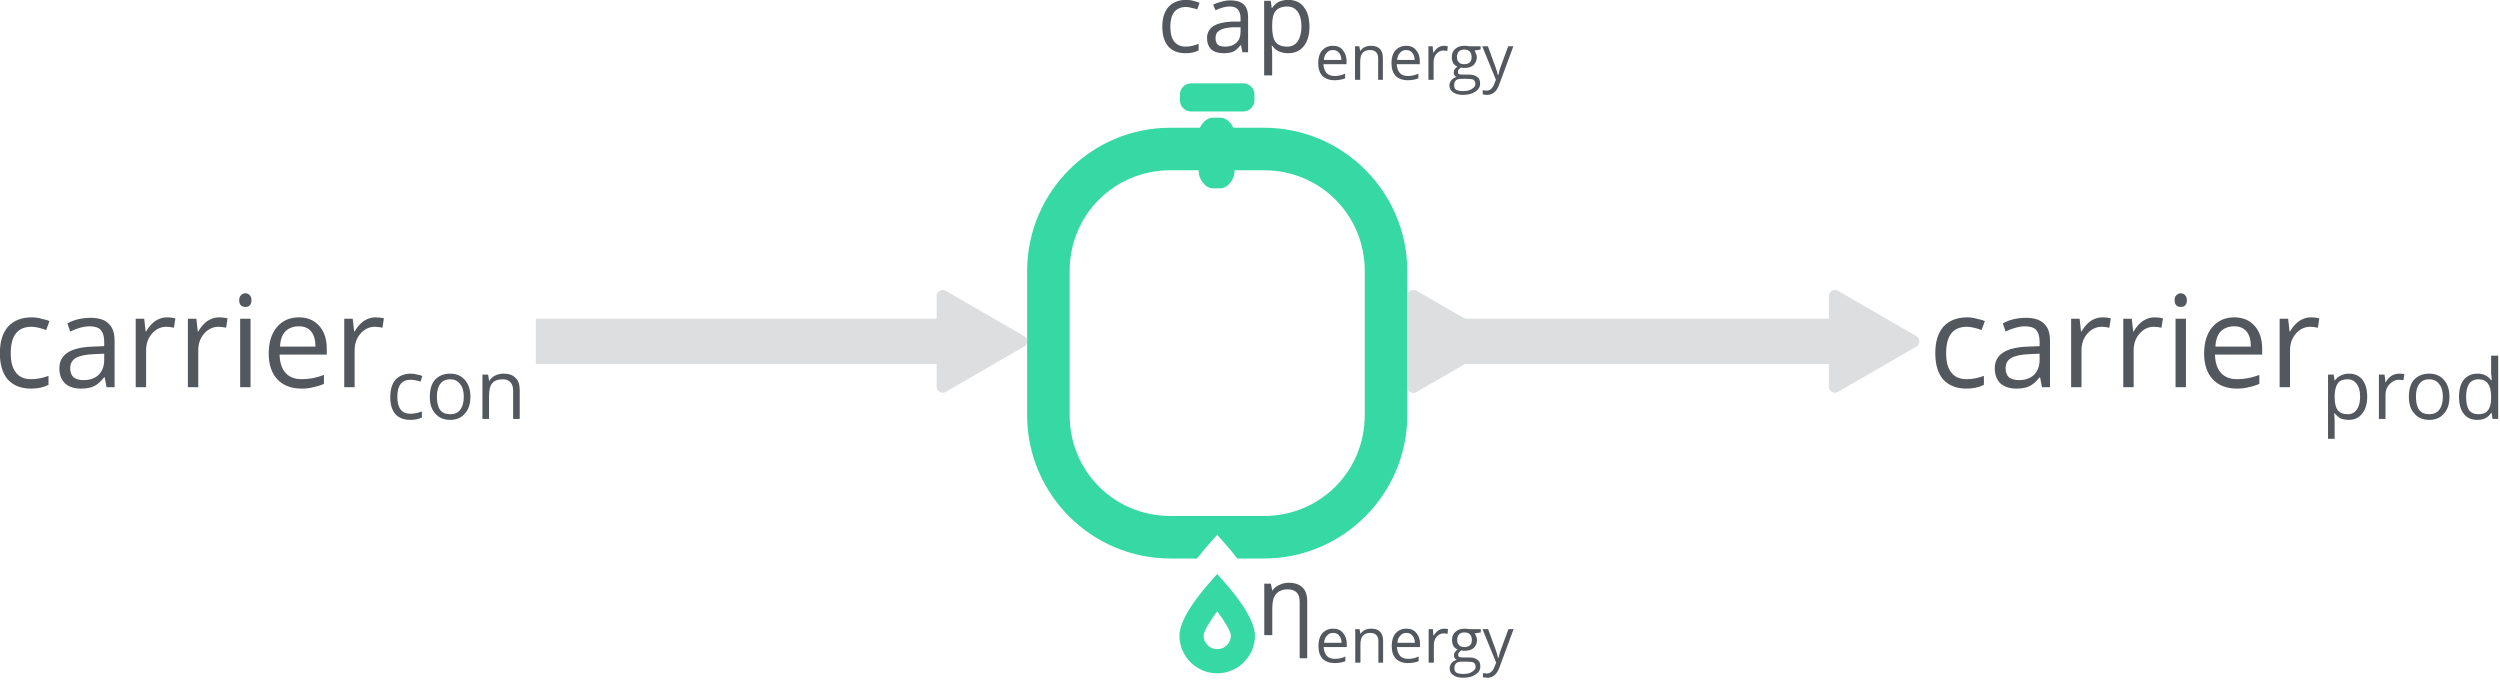
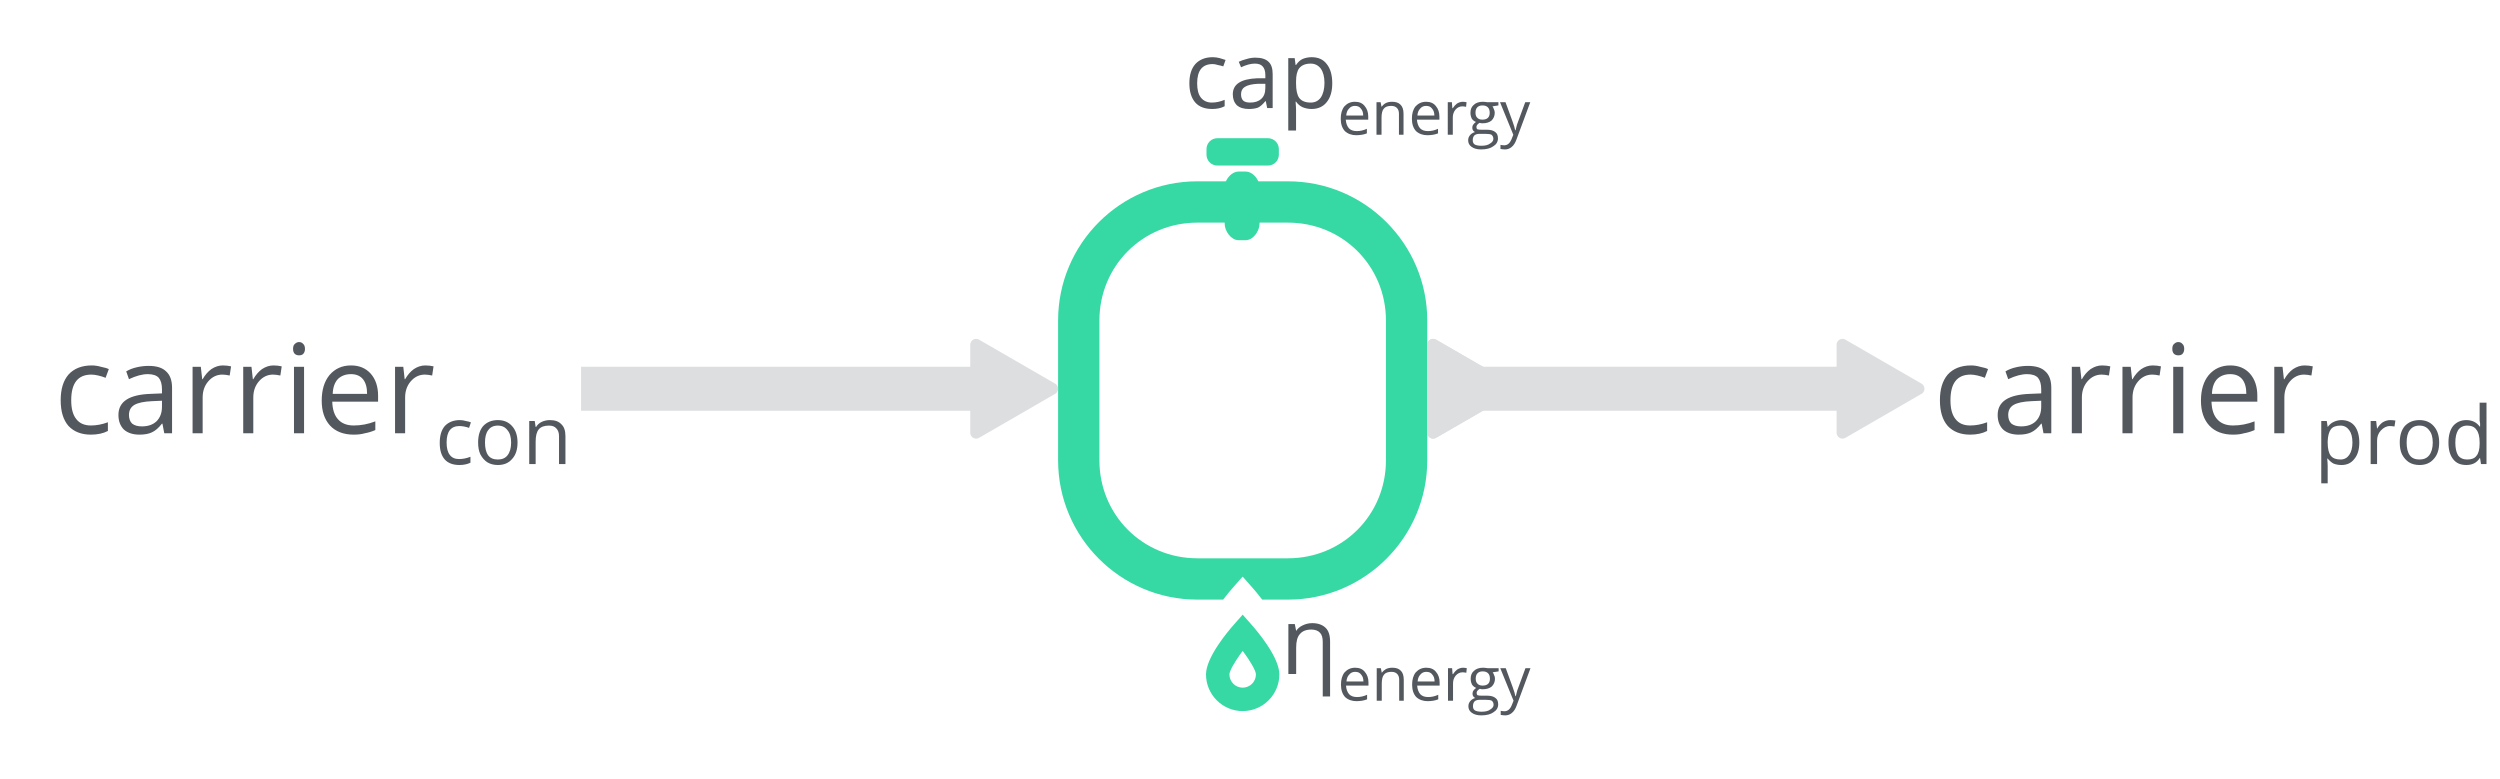
- <svg xmlns="http://www.w3.org/2000/svg" width="82.751mm" height="22.652mm" viewBox="0 0 82.751 22.652" version="1.1" id="svg8">
+ <svg xmlns="http://www.w3.org/2000/svg" width="85.224mm" height="26.544mm" viewBox="0 0 85.224 26.544" version="1.1" id="svg8">
  <defs id="defs2">
    <marker style="overflow:visible" id="marker33323" refX="0" refY="0" orient="auto">
      <path transform="scale(-0.2)" style="fill:#515151;fill-opacity:1;fill-rule:evenodd;stroke:#515151;stroke-width:1pt;stroke-opacity:1" d="M 5.77,0 -2.88,5 V -5 Z" id="path33321" />
    </marker>
    <marker style="overflow:visible" id="marker32623" refX="0" refY="0" orient="auto">
      <path transform="scale(-0.2)" style="fill:#515151;fill-opacity:1;fill-rule:evenodd;stroke:#515151;stroke-width:1pt;stroke-opacity:1" d="M 5.77,0 -2.88,5 V -5 Z" id="path32621" />
    </marker>
    <marker orient="auto" refY="0" refX="0" id="TriangleOutM" style="overflow:visible">
      <path id="path1016" d="M 5.77,0 -2.88,5 V -5 Z" style="fill:#515151;fill-opacity:1;fill-rule:evenodd;stroke:#515151;stroke-width:1pt;stroke-opacity:1" transform="scale(0.4)" />
    </marker>
    <marker style="overflow:visible" id="marker18089" refX="0" refY="0" orient="auto">
      <path transform="matrix(0.3,0,0,0.3,-0.69,0)" d="M 8.719,4.034 -2.207,0.016 8.719,-4.002 c -1.745,2.372 -1.735,5.617 -6e-7,8.035 z" style="fill:#515151;fill-opacity:1;fill-rule:evenodd;stroke:#515151;stroke-width:0.625;stroke-linejoin:round;stroke-opacity:1" id="path18087" />
    </marker>
    <marker style="overflow:visible" id="marker14509" refX="0" refY="0" orient="auto">
      <path transform="matrix(-0.3,0,0,-0.3,0.69,0)" d="M 8.719,4.034 -2.207,0.016 8.719,-4.002 c -1.745,2.372 -1.735,5.617 -6e-7,8.035 z" style="fill:#515151;fill-opacity:1;fill-rule:evenodd;stroke:#515151;stroke-width:0.625;stroke-linejoin:round;stroke-opacity:1" id="path14507" />
    </marker>
    <marker orient="auto" refY="0" refX="0" id="marker14019" style="overflow:visible">
      <path id="path14017" d="M 0,0 5,-5 -12.5,0 5,5 Z" style="fill:#515151;fill-opacity:1;fill-rule:evenodd;stroke:#515151;stroke-width:1pt;stroke-opacity:1" transform="matrix(0.2,0,0,0.2,1.2,0)" />
    </marker>
    <marker style="overflow:visible" id="marker13535" refX="0" refY="0" orient="auto">
      <path transform="matrix(0.2,0,0,0.2,1.2,0)" style="fill:#515151;fill-opacity:1;fill-rule:evenodd;stroke:#515151;stroke-width:1pt;stroke-opacity:1" d="M 0,0 5,-5 -12.5,0 5,5 Z" id="path13533" />
    </marker>
    <marker orient="auto" refY="0" refX="0" id="Arrow1Sstart" style="overflow:visible">
      <path id="path883" d="M 0,0 5,-5 -12.5,0 5,5 Z" style="fill:#515151;fill-opacity:1;fill-rule:evenodd;stroke:#515151;stroke-width:1pt;stroke-opacity:1" transform="matrix(0.2,0,0,0.2,1.2,0)" />
    </marker>
    <marker orient="auto" refY="0" refX="0" id="Arrow1Send" style="overflow:visible">
      <path id="path886" d="M 0,0 5,-5 -12.5,0 5,5 Z" style="fill:#515151;fill-opacity:1;fill-rule:evenodd;stroke:#515151;stroke-width:1pt;stroke-opacity:1" transform="matrix(-0.2,0,0,-0.2,-1.2,0)" />
    </marker>
    <marker orient="auto" refY="0" refX="0" id="Arrow2Send" style="overflow:visible">
      <path id="path904" style="fill:#515151;fill-opacity:1;fill-rule:evenodd;stroke:#515151;stroke-width:0.625;stroke-linejoin:round;stroke-opacity:1" d="M 8.719,4.034 -2.207,0.016 8.719,-4.002 c -1.745,2.372 -1.735,5.617 -6e-7,8.035 z" transform="matrix(-0.3,0,0,-0.3,0.69,0)" />
    </marker>
    <marker orient="auto" refY="0" refX="0" id="Arrow2Mend" style="overflow:visible">
      <path id="path898" style="fill:#515151;fill-opacity:1;fill-rule:evenodd;stroke:#515151;stroke-width:0.625;stroke-linejoin:round;stroke-opacity:1" d="M 8.719,4.034 -2.207,0.016 8.719,-4.002 c -1.745,2.372 -1.735,5.617 -6e-7,8.035 z" transform="scale(-0.6)" />
    </marker>
    <marker style="overflow:visible" id="marker6454" refX="0" refY="0" orient="auto">
      <path transform="scale(0.2)" style="fill:#515151;fill-opacity:1;fill-rule:evenodd;stroke:#515151;stroke-width:1pt;stroke-opacity:1" d="M 5.77,0 -2.88,5 V -5 Z" id="path6452" />
    </marker>
    <marker orient="auto" refY="0" refX="0" id="Arrow1Lstart" style="overflow:visible">
      <path id="path871" d="M 0,0 5,-5 -12.5,0 5,5 Z" style="fill:#515151;fill-opacity:1;fill-rule:evenodd;stroke:#515151;stroke-width:1pt;stroke-opacity:1" transform="matrix(0.8,0,0,0.8,10,0)" />
    </marker>
    <marker style="overflow:visible" id="marker5992" refX="0" refY="0" orient="auto">
      <path transform="scale(-0.2)" style="fill:#515151;fill-opacity:1;fill-rule:evenodd;stroke:#515151;stroke-width:1pt;stroke-opacity:1" d="M 5.77,0 -2.88,5 V -5 Z" id="path5990" />
    </marker>
    <marker style="overflow:visible" id="marker5778" refX="0" refY="0" orient="auto">
      <path transform="scale(0.2)" style="fill:#515151;fill-opacity:1;fill-rule:evenodd;stroke:#515151;stroke-width:1pt;stroke-opacity:1" d="M 5.77,0 -2.88,5 V -5 Z" id="path5776" />
    </marker>
    <marker style="overflow:visible" id="marker5570" refX="0" refY="0" orient="auto">
      <path transform="scale(-0.2)" style="fill:#515151;fill-opacity:1;fill-rule:evenodd;stroke:#515151;stroke-width:1pt;stroke-opacity:1" d="M 5.77,0 -2.88,5 V -5 Z" id="path5568" />
    </marker>
    <marker orient="auto" refY="0" refX="0" id="TriangleOutS" style="overflow:visible">
      <path id="path1019" d="M 5.77,0 -2.88,5 V -5 Z" style="fill:#515151;fill-opacity:1;fill-rule:evenodd;stroke:#515151;stroke-width:1pt;stroke-opacity:1" transform="scale(0.2)" />
    </marker>
    <marker orient="auto" refY="0" refX="0" id="TriangleOutL" style="overflow:visible">
      <path id="path1013" d="M 5.77,0 -2.88,5 V -5 Z" style="fill:#515151;fill-opacity:1;fill-rule:evenodd;stroke:#515151;stroke-width:1pt;stroke-opacity:1" transform="scale(0.8)" />
    </marker>
    <marker orient="auto" refY="0" refX="0" id="TriangleOutS-2" style="overflow:visible">
      <path id="path1019-5" d="M 5.77,0 -2.88,5 V -5 Z" style="fill:#6ebdda;fill-opacity:1;fill-rule:evenodd;stroke:#6ebdda;stroke-width:1pt;stroke-opacity:1" transform="scale(0.2)" />
    </marker>
    <marker orient="auto" refY="0" refX="0" id="TriangleInS-7" style="overflow:visible">
      <path id="path1010-6" d="M 5.77,0 -2.88,5 V -5 Z" style="fill:#6ebdda;fill-opacity:1;fill-rule:evenodd;stroke:#6ebdda;stroke-width:1pt;stroke-opacity:1" transform="scale(-0.2)" />
    </marker>
    <marker orient="auto" refY="0" refX="0" id="TriangleInS-9" style="overflow:visible">
      <path id="path1010-2" d="M 5.77,0 -2.88,5 V -5 Z" style="fill:#6bce38;fill-opacity:1;fill-rule:evenodd;stroke:#6bce38;stroke-width:1pt;stroke-opacity:1" transform="scale(-0.2)" />
    </marker>
    <marker orient="auto" refY="0" refX="0" id="TriangleOutS-6-0" style="overflow:visible">
      <path id="path1019-2-7" d="M 5.77,0 -2.88,5 V -5 Z" style="fill:#515151;fill-opacity:1;fill-rule:evenodd;stroke:#515151;stroke-width:1pt;stroke-opacity:1" transform="scale(0.2)" />
    </marker>
    <marker orient="auto" refY="0" refX="0" id="TriangleInS-9-4" style="overflow:visible">
      <path id="path1010-2-7" d="M 5.77,0 -2.88,5 V -5 Z" style="fill:#515151;fill-opacity:1;fill-rule:evenodd;stroke:#515151;stroke-width:1pt;stroke-opacity:1" transform="scale(-0.2)" />
    </marker>
    <marker orient="auto" refY="0" refX="0" id="TriangleOutS-2-5" style="overflow:visible">
      <path id="path1019-5-1" d="M 5.77,0 -2.88,5 V -5 Z" style="fill:#515151;fill-opacity:1;fill-rule:evenodd;stroke:#515151;stroke-width:1pt;stroke-opacity:1" transform="scale(0.2)" />
    </marker>
    <marker orient="auto" refY="0" refX="0" id="TriangleInS-7-3" style="overflow:visible">
      <path id="path1010-6-9" d="M 5.77,0 -2.88,5 V -5 Z" style="fill:#515151;fill-opacity:1;fill-rule:evenodd;stroke:#515151;stroke-width:1pt;stroke-opacity:1" transform="scale(-0.2)" />
    </marker>
    <marker orient="auto" refY="0" refX="0" id="TriangleOutS-8" style="overflow:visible">
      <path id="path1019-55" d="M 5.77,0 -2.88,5 V -5 Z" style="fill:#515151;fill-opacity:1;fill-rule:evenodd;stroke:#515151;stroke-width:1pt;stroke-opacity:1" transform="scale(0.2)" />
    </marker>
    <marker orient="auto" refY="0" refX="0" id="TriangleInS-3" style="overflow:visible">
      <path id="path1010-7" d="M 5.77,0 -2.88,5 V -5 Z" style="fill:#515151;fill-opacity:1;fill-rule:evenodd;stroke:#515151;stroke-width:1pt;stroke-opacity:1" transform="scale(-0.2)" />
    </marker>
    <marker orient="auto" refY="0" refX="0" id="TriangleOutS-81" style="overflow:visible">
      <path id="path1019-9" d="M 5.77,0 -2.88,5 V -5 Z" style="fill:#515151;fill-opacity:1;fill-rule:evenodd;stroke:#515151;stroke-width:1pt;stroke-opacity:1" transform="scale(0.2)" />
    </marker>
    <marker orient="auto" refY="0" refX="0" id="TriangleInS-39-4-0" style="overflow:visible">
      <path id="path1010-1-1-2" d="M 5.77,0 -2.88,5 V -5 Z" style="fill:#6ebdda;fill-opacity:1;fill-rule:evenodd;stroke:#6ebdda;stroke-width:1pt;stroke-opacity:1" transform="scale(-0.2)" />
    </marker>
    <marker orient="auto" refY="0" refX="0" id="TriangleInS-39-3" style="overflow:visible">
      <path id="path1010-1-9" d="M 5.77,0 -2.88,5 V -5 Z" style="fill:#6ebdda;fill-opacity:1;fill-rule:evenodd;stroke:#6ebdda;stroke-width:1pt;stroke-opacity:1" transform="scale(-0.2)" />
    </marker>
    <marker orient="auto" refY="0" refX="0" id="TriangleInS-39-3-1" style="overflow:visible">
      <path id="path1010-1-9-9" d="M 5.77,0 -2.88,5 V -5 Z" style="fill:#6bce38;fill-opacity:1;fill-rule:evenodd;stroke:#6bce38;stroke-width:1pt;stroke-opacity:1" transform="scale(-0.2)" />
    </marker>
    <marker orient="auto" refY="0" refX="0" id="TriangleInS-39-4-0-2" style="overflow:visible">
      <path id="path1010-1-1-2-0" d="M 5.77,0 -2.88,5 V -5 Z" style="fill:#6bce38;fill-opacity:1;fill-rule:evenodd;stroke:#6bce38;stroke-width:1pt;stroke-opacity:1" transform="scale(-0.2)" />
    </marker>
    <marker orient="auto" refY="0" refX="0" id="TriangleInS-39-3-16" style="overflow:visible">
      <path id="path1010-1-9-5" d="M 5.77,0 -2.88,5 V -5 Z" style="fill:#515151;fill-opacity:1;fill-rule:evenodd;stroke:#515151;stroke-width:1pt;stroke-opacity:1" transform="scale(-0.2)" />
    </marker>
    <marker orient="auto" refY="0" refX="0" id="TriangleInS-39-4-0-1" style="overflow:visible">
      <path id="path1010-1-1-2-6" d="M 5.77,0 -2.88,5 V -5 Z" style="fill:#515151;fill-opacity:1;fill-rule:evenodd;stroke:#515151;stroke-width:1pt;stroke-opacity:1" transform="scale(-0.2)" />
    </marker>
    <marker orient="auto" refY="0" refX="0" id="TriangleInS-39-3-3" style="overflow:visible">
      <path id="path1010-1-9-0" d="M 5.77,0 -2.88,5 V -5 Z" style="fill:#515151;fill-opacity:1;fill-rule:evenodd;stroke:#515151;stroke-width:1pt;stroke-opacity:1" transform="scale(-0.2)" />
    </marker>
    <marker orient="auto" refY="0" refX="0" id="TriangleInS-39-4-0-4" style="overflow:visible">
      <path id="path1010-1-1-2-3" d="M 5.77,0 -2.88,5 V -5 Z" style="fill:#515151;fill-opacity:1;fill-rule:evenodd;stroke:#515151;stroke-width:1pt;stroke-opacity:1" transform="scale(-0.2)" />
    </marker>
    <marker orient="auto" refY="0" refX="0" id="TriangleInS-39-3-16-2" style="overflow:visible">
      <path id="path1010-1-9-5-2" d="M 5.77,0 -2.88,5 V -5 Z" style="fill:#515151;fill-opacity:1;fill-rule:evenodd;stroke:#515151;stroke-width:1pt;stroke-opacity:1" transform="scale(-0.2)" />
    </marker>
    <marker orient="auto" refY="0" refX="0" id="TriangleInS-39-4-0-1-6" style="overflow:visible">
      <path id="path1010-1-1-2-6-2" d="M 5.77,0 -2.88,5 V -5 Z" style="fill:#515151;fill-opacity:1;fill-rule:evenodd;stroke:#515151;stroke-width:1pt;stroke-opacity:1" transform="scale(-0.2)" />
    </marker>
    <marker orient="auto" refY="0" refX="0" id="TriangleInS-39-3-16-0" style="overflow:visible">
      <path id="path1010-1-9-5-9" d="M 5.77,0 -2.88,5 V -5 Z" style="fill:#515151;fill-opacity:1;fill-rule:evenodd;stroke:#515151;stroke-width:1pt;stroke-opacity:1" transform="scale(-0.2)" />
    </marker>
    <marker orient="auto" refY="0" refX="0" id="TriangleInS-39-4-0-1-68" style="overflow:visible">
      <path id="path1010-1-1-2-6-6" d="M 5.77,0 -2.88,5 V -5 Z" style="fill:#515151;fill-opacity:1;fill-rule:evenodd;stroke:#515151;stroke-width:1pt;stroke-opacity:1" transform="scale(-0.2)" />
    </marker>
    <marker orient="auto" refY="0" refX="0" id="Arrow2Send-0" style="overflow:visible">
      <path id="path904-1" style="fill:#515151;fill-opacity:1;fill-rule:evenodd;stroke:#515151;stroke-width:0.625;stroke-linejoin:round;stroke-opacity:1" d="M 8.719,4.034 -2.207,0.016 8.719,-4.002 c -1.745,2.372 -1.735,5.617 -6e-7,8.035 z" transform="matrix(-0.3,0,0,-0.3,0.69,0)" />
    </marker>
    <marker orient="auto" refY="0" refX="0" id="TriangleInS-39-5" style="overflow:visible">
      <path id="path1010-1-0" d="M 5.77,0 -2.88,5 V -5 Z" style="fill:#515151;fill-opacity:1;fill-rule:evenodd;stroke:#515151;stroke-width:1pt;stroke-opacity:1" transform="scale(-0.2)" />
    </marker>
    <marker orient="auto" refY="0" refX="0" id="Arrow2Send-8" style="overflow:visible">
      <path id="path904-3" style="fill:#515151;fill-opacity:1;fill-rule:evenodd;stroke:#515151;stroke-width:0.625;stroke-linejoin:round;stroke-opacity:1" d="M 8.719,4.034 -2.207,0.016 8.719,-4.002 c -1.745,2.372 -1.735,5.617 -6e-7,8.035 z" transform="matrix(-0.3,0,0,-0.3,0.69,0)" />
    </marker>
    <marker orient="auto" refY="0" refX="0" id="TriangleInS-39-34" style="overflow:visible">
      <path id="path1010-1-2" d="M 5.77,0 -2.88,5 V -5 Z" style="fill:#515151;fill-opacity:1;fill-rule:evenodd;stroke:#515151;stroke-width:1pt;stroke-opacity:1" transform="scale(-0.2)" />
    </marker>
    <marker orient="auto" refY="0" refX="0" id="Arrow2Send-6" style="overflow:visible">
      <path id="path904-4" style="fill:#515151;fill-opacity:1;fill-rule:evenodd;stroke:#515151;stroke-width:0.625;stroke-linejoin:round;stroke-opacity:1" d="M 8.719,4.034 -2.207,0.016 8.719,-4.002 c -1.745,2.372 -1.735,5.617 -6e-7,8.035 z" transform="matrix(-0.3,0,0,-0.3,0.69,0)" />
    </marker>
    <marker orient="auto" refY="0" refX="0" id="TriangleInS-39-1" style="overflow:visible">
      <path id="path1010-1-1" d="M 5.77,0 -2.88,5 V -5 Z" style="fill:#515151;fill-opacity:1;fill-rule:evenodd;stroke:#515151;stroke-width:1pt;stroke-opacity:1" transform="scale(-0.2)" />
    </marker>
    <marker orient="auto" refY="0" refX="0" id="Arrow2Send-7" style="overflow:visible">
      <path id="path904-0" style="fill:#515151;fill-opacity:1;fill-rule:evenodd;stroke:#515151;stroke-width:0.625;stroke-linejoin:round;stroke-opacity:1" d="M 8.719,4.034 -2.207,0.016 8.719,-4.002 c -1.745,2.372 -1.735,5.617 -6e-7,8.035 z" transform="matrix(-0.3,0,0,-0.3,0.69,0)" />
    </marker>
    <marker orient="auto" refY="0" refX="0" id="TriangleInS-39-4" style="overflow:visible">
      <path id="path1010-1-7" d="M 5.77,0 -2.88,5 V -5 Z" style="fill:#515151;fill-opacity:1;fill-rule:evenodd;stroke:#515151;stroke-width:1pt;stroke-opacity:1" transform="scale(-0.2)" />
    </marker>
    <marker orient="auto" refY="0" refX="0" id="Arrow2Send-1" style="overflow:visible">
      <path id="path904-08" style="fill:#515151;fill-opacity:1;fill-rule:evenodd;stroke:#515151;stroke-width:0.625;stroke-linejoin:round;stroke-opacity:1" d="M 8.719,4.034 -2.207,0.016 8.719,-4.002 c -1.745,2.372 -1.735,5.617 -6e-7,8.035 z" transform="matrix(-0.3,0,0,-0.3,0.69,0)" />
    </marker>
    <marker orient="auto" refY="0" refX="0" id="TriangleInS-39-8" style="overflow:visible">
      <path id="path1010-1-77" d="M 5.77,0 -2.88,5 V -5 Z" style="fill:#515151;fill-opacity:1;fill-rule:evenodd;stroke:#515151;stroke-width:1pt;stroke-opacity:1" transform="scale(-0.2)" />
    </marker>
    <marker orient="auto" refY="0" refX="0" id="Arrow2Send-0-8" style="overflow:visible">
      <path id="path904-1-9" style="fill:#515151;fill-opacity:1;fill-rule:evenodd;stroke:#515151;stroke-width:0.625;stroke-linejoin:round;stroke-opacity:1" d="M 8.719,4.034 -2.207,0.016 8.719,-4.002 c -1.745,2.372 -1.735,5.617 -6e-7,8.035 z" transform="matrix(-0.3,0,0,-0.3,0.69,0)" />
    </marker>
    <marker orient="auto" refY="0" refX="0" id="TriangleInS-39-5-8" style="overflow:visible">
      <path id="path1010-1-0-2" d="M 5.77,0 -2.88,5 V -5 Z" style="fill:#515151;fill-opacity:1;fill-rule:evenodd;stroke:#515151;stroke-width:1pt;stroke-opacity:1" transform="scale(-0.2)" />
    </marker>
    <marker orient="auto" refY="0" refX="0" id="TriangleInS-39-39" style="overflow:visible">
      <path id="path1010-1-20" d="M 5.77,0 -2.88,5 V -5 Z" style="fill:#515151;fill-opacity:1;fill-rule:evenodd;stroke:#515151;stroke-width:1pt;stroke-opacity:1" transform="scale(-0.2)" />
    </marker>
    <marker orient="auto" refY="0" refX="0" id="Arrow2Send-12-0" style="overflow:visible">
      <path id="path904-44-2" style="fill:#515151;fill-opacity:1;fill-rule:evenodd;stroke:#515151;stroke-width:0.625;stroke-linejoin:round;stroke-opacity:1" d="M 8.719,4.034 -2.207,0.016 8.719,-4.002 c -1.745,2.372 -1.735,5.617 -6e-7,8.035 z" transform="matrix(-0.3,0,0,-0.3,0.69,0)" />
    </marker>
    <marker orient="auto" refY="0" refX="0" id="TriangleInS-39-39-8" style="overflow:visible">
      <path id="path1010-1-20-6" d="M 5.77,0 -2.88,5 V -5 Z" style="fill:#515151;fill-opacity:1;fill-rule:evenodd;stroke:#515151;stroke-width:1pt;stroke-opacity:1" transform="scale(-0.2)" />
    </marker>
    <marker orient="auto" refY="0" refX="0" id="Arrow2Send-0-8-9" style="overflow:visible">
      <path id="path904-1-9-8" style="fill:#515151;fill-opacity:1;fill-rule:evenodd;stroke:#515151;stroke-width:0.625;stroke-linejoin:round;stroke-opacity:1" d="M 8.719,4.034 -2.207,0.016 8.719,-4.002 c -1.745,2.372 -1.735,5.617 -6e-7,8.035 z" transform="matrix(-0.3,0,0,-0.3,0.69,0)" />
    </marker>
    <marker orient="auto" refY="0" refX="0" id="TriangleInS-39-5-8-4" style="overflow:visible">
      <path id="path1010-1-0-2-2" d="M 5.77,0 -2.88,5 V -5 Z" style="fill:#515151;fill-opacity:1;fill-rule:evenodd;stroke:#515151;stroke-width:1pt;stroke-opacity:1" transform="scale(-0.2)" />
    </marker>
    <marker orient="auto" refY="0" refX="0" id="Arrow2Send-12-0-7" style="overflow:visible">
      <path id="path904-44-2-4" style="fill:#515151;fill-opacity:1;fill-rule:evenodd;stroke:#515151;stroke-width:0.625;stroke-linejoin:round;stroke-opacity:1" d="M 8.719,4.034 -2.207,0.016 8.719,-4.002 c -1.745,2.372 -1.735,5.617 -6e-7,8.035 z" transform="matrix(-0.3,0,0,-0.3,0.69,0)" />
    </marker>
    <marker orient="auto" refY="0" refX="0" id="TriangleInS-39-39-8-4" style="overflow:visible">
      <path id="path1010-1-20-6-3" d="M 5.77,0 -2.88,5 V -5 Z" style="fill:#515151;fill-opacity:1;fill-rule:evenodd;stroke:#515151;stroke-width:1pt;stroke-opacity:1" transform="scale(-0.2)" />
    </marker>
    <marker orient="auto" refY="0" refX="0" id="Arrow2Send-0-8-9-4" style="overflow:visible">
      <path id="path904-1-9-8-4" style="fill:#515151;fill-opacity:1;fill-rule:evenodd;stroke:#515151;stroke-width:0.625;stroke-linejoin:round;stroke-opacity:1" d="M 8.719,4.034 -2.207,0.016 8.719,-4.002 c -1.745,2.372 -1.735,5.617 -6e-7,8.035 z" transform="matrix(-0.3,0,0,-0.3,0.69,0)" />
    </marker>
    <marker orient="auto" refY="0" refX="0" id="TriangleInS-39-5-8-4-3" style="overflow:visible">
      <path id="path1010-1-0-2-2-1" d="M 5.77,0 -2.88,5 V -5 Z" style="fill:#515151;fill-opacity:1;fill-rule:evenodd;stroke:#515151;stroke-width:1pt;stroke-opacity:1" transform="scale(-0.2)" />
    </marker>
    <marker orient="auto" refY="0" refX="0" id="Arrow2Send-12-06" style="overflow:visible">
      <path id="path904-44-1" style="fill:#515151;fill-opacity:1;fill-rule:evenodd;stroke:#515151;stroke-width:0.625;stroke-linejoin:round;stroke-opacity:1" d="M 8.719,4.034 -2.207,0.016 8.719,-4.002 c -1.745,2.372 -1.735,5.617 -6e-7,8.035 z" transform="matrix(-0.3,0,0,-0.3,0.69,0)" />
    </marker>
    <marker orient="auto" refY="0" refX="0" id="TriangleInS-39-39-84" style="overflow:visible">
      <path id="path1010-1-20-1" d="M 5.77,0 -2.88,5 V -5 Z" style="fill:#515151;fill-opacity:1;fill-rule:evenodd;stroke:#515151;stroke-width:1pt;stroke-opacity:1" transform="scale(-0.2)" />
    </marker>
    <marker orient="auto" refY="0" refX="0" id="Arrow2Send-0-8-5" style="overflow:visible">
      <path id="path904-1-9-5" style="fill:#515151;fill-opacity:1;fill-rule:evenodd;stroke:#515151;stroke-width:0.625;stroke-linejoin:round;stroke-opacity:1" d="M 8.719,4.034 -2.207,0.016 8.719,-4.002 c -1.745,2.372 -1.735,5.617 -6e-7,8.035 z" transform="matrix(-0.3,0,0,-0.3,0.69,0)" />
    </marker>
    <marker orient="auto" refY="0" refX="0" id="TriangleInS-39-5-8-0" style="overflow:visible">
      <path id="path1010-1-0-2-6" d="M 5.77,0 -2.88,5 V -5 Z" style="fill:#515151;fill-opacity:1;fill-rule:evenodd;stroke:#515151;stroke-width:1pt;stroke-opacity:1" transform="scale(-0.2)" />
    </marker>
    <marker orient="auto" refY="0" refX="0" id="Arrow2Send-0-9" style="overflow:visible">
      <path id="path904-1-8" style="fill:#515151;fill-opacity:1;fill-rule:evenodd;stroke:#515151;stroke-width:0.625;stroke-linejoin:round;stroke-opacity:1" d="M 8.719,4.034 -2.207,0.016 8.719,-4.002 c -1.745,2.372 -1.735,5.617 -6e-7,8.035 z" transform="matrix(-0.3,0,0,-0.3,0.69,0)" />
    </marker>
    <marker orient="auto" refY="0" refX="0" id="TriangleInS-39-5-2" style="overflow:visible">
      <path id="path1010-1-0-4" d="M 5.77,0 -2.88,5 V -5 Z" style="fill:#515151;fill-opacity:1;fill-rule:evenodd;stroke:#515151;stroke-width:1pt;stroke-opacity:1" transform="scale(-0.2)" />
    </marker>
    <marker orient="auto" refY="0" refX="0" id="Arrow2Send-3" style="overflow:visible">
      <path id="path904-5" style="fill:#515151;fill-opacity:1;fill-rule:evenodd;stroke:#515151;stroke-width:0.625;stroke-linejoin:round;stroke-opacity:1" d="M 8.719,4.034 -2.207,0.016 8.719,-4.002 c -1.745,2.372 -1.735,5.617 -6e-7,8.035 z" transform="matrix(-0.3,0,0,-0.3,0.69,0)" />
    </marker>
    <marker orient="auto" refY="0" refX="0" id="TriangleInS-39-84" style="overflow:visible">
      <path id="path1010-1-12" d="M 5.77,0 -2.88,5 V -5 Z" style="fill:#515151;fill-opacity:1;fill-rule:evenodd;stroke:#515151;stroke-width:1pt;stroke-opacity:1" transform="scale(-0.2)" />
    </marker>
    <marker orient="auto" refY="0" refX="0" id="TriangleInS-9-0" style="overflow:visible">
      <path id="path1010-2-1" d="M 5.77,0 -2.88,5 V -5 Z" style="fill:#6bce38;fill-opacity:1;fill-rule:evenodd;stroke:#6bce38;stroke-width:1pt;stroke-opacity:1" transform="scale(-0.2)" />
    </marker>
    <marker orient="auto" refY="0" refX="0" id="TriangleOutS-2-8" style="overflow:visible">
      <path id="path1019-5-2" d="M 5.77,0 -2.88,5 V -5 Z" style="fill:#6ebdda;fill-opacity:1;fill-rule:evenodd;stroke:#6ebdda;stroke-width:1pt;stroke-opacity:1" transform="scale(0.2)" />
    </marker>
    <marker orient="auto" refY="0" refX="0" id="TriangleInS-7-0" style="overflow:visible">
      <path id="path1010-6-95" d="M 5.77,0 -2.88,5 V -5 Z" style="fill:#6ebdda;fill-opacity:1;fill-rule:evenodd;stroke:#6ebdda;stroke-width:1pt;stroke-opacity:1" transform="scale(-0.2)" />
    </marker>
    <marker orient="auto" refY="0" refX="0" id="TriangleOutS-22" style="overflow:visible">
      <path id="path1019-7" d="M 5.77,0 -2.88,5 V -5 Z" style="fill:#515151;fill-opacity:1;fill-rule:evenodd;stroke:#515151;stroke-width:1pt;stroke-opacity:1" transform="scale(0.2)" />
    </marker>
    <marker orient="auto" refY="0" refX="0" id="TriangleOutS-85" style="overflow:visible">
      <path id="path1019-59" d="M 5.77,0 -2.88,5 V -5 Z" style="fill:#515151;fill-opacity:1;fill-rule:evenodd;stroke:#515151;stroke-width:1pt;stroke-opacity:1" transform="scale(0.2)" />
    </marker>
    <marker orient="auto" refY="0" refX="0" id="TriangleOutS-6-0-9" style="overflow:visible">
      <path id="path1019-2-7-6" d="M 5.77,0 -2.88,5 V -5 Z" style="fill:#515151;fill-opacity:1;fill-rule:evenodd;stroke:#515151;stroke-width:1pt;stroke-opacity:1" transform="scale(0.2)" />
    </marker>
    <marker orient="auto" refY="0" refX="0" id="TriangleOutS-3" style="overflow:visible">
      <path id="path1019-3" d="M 5.77,0 -2.88,5 V -5 Z" style="fill:#515151;fill-opacity:1;fill-rule:evenodd;stroke:#515151;stroke-width:1pt;stroke-opacity:1" transform="scale(0.2)" />
    </marker>
    <marker orient="auto" refY="0" refX="0" id="TriangleOutS-6-0-2" style="overflow:visible">
      <path id="path1019-2-7-9" d="M 5.77,0 -2.88,5 V -5 Z" style="fill:#515151;fill-opacity:1;fill-rule:evenodd;stroke:#515151;stroke-width:1pt;stroke-opacity:1" transform="scale(0.2)" />
    </marker>
    <marker orient="auto" refY="0" refX="0" id="TriangleOutS-7" style="overflow:visible">
      <path id="path1019-2" d="M 5.77,0 -2.88,5 V -5 Z" style="fill:#515151;fill-opacity:1;fill-rule:evenodd;stroke:#515151;stroke-width:1pt;stroke-opacity:1" transform="scale(0.2)" />
    </marker>
    <marker orient="auto" refY="0" refX="0" id="TriangleOutS-6-0-23" style="overflow:visible">
      <path id="path1019-2-7-0" d="M 5.77,0 -2.88,5 V -5 Z" style="fill:#515151;fill-opacity:1;fill-rule:evenodd;stroke:#515151;stroke-width:1pt;stroke-opacity:1" transform="scale(0.2)" />
    </marker>
    <marker orient="auto" refY="0" refX="0" id="TriangleOutS-6-0-23-8" style="overflow:visible">
      <path id="path1019-2-7-0-3" d="M 5.77,0 -2.88,5 V -5 Z" style="fill:#515151;fill-opacity:1;fill-rule:evenodd;stroke:#515151;stroke-width:1pt;stroke-opacity:1" transform="scale(0.2)" />
    </marker>
    <marker orient="auto" refY="0" refX="0" id="TriangleOutS-6-0-23-6" style="overflow:visible">
      <path id="path1019-2-7-0-5" d="M 5.77,0 -2.88,5 V -5 Z" style="fill:#515151;fill-opacity:1;fill-rule:evenodd;stroke:#515151;stroke-width:1pt;stroke-opacity:1" transform="scale(0.2)" />
    </marker>
    <marker orient="auto" refY="0" refX="0" id="TriangleOutS-6-0-23-6-2" style="overflow:visible">
      <path id="path1019-2-7-0-5-4" d="M 5.77,0 -2.88,5 V -5 Z" style="fill:#515151;fill-opacity:1;fill-rule:evenodd;stroke:#515151;stroke-width:1pt;stroke-opacity:1" transform="scale(0.2)" />
    </marker>
    <marker orient="auto" refY="0" refX="0" id="TriangleOutS-6-0-23-8-4" style="overflow:visible">
      <path id="path1019-2-7-0-3-9" d="M 5.77,0 -2.88,5 V -5 Z" style="fill:#515151;fill-opacity:1;fill-rule:evenodd;stroke:#515151;stroke-width:1pt;stroke-opacity:1" transform="scale(0.2)" />
    </marker>
    <marker orient="auto" refY="0" refX="0" id="TriangleOutS-6-0-23-0" style="overflow:visible">
      <path id="path1019-2-7-0-4" d="M 5.77,0 -2.88,5 V -5 Z" style="fill:#515151;fill-opacity:1;fill-rule:evenodd;stroke:#515151;stroke-width:1pt;stroke-opacity:1" transform="scale(0.2)" />
    </marker>
    <marker orient="auto" refY="0" refX="0" id="TriangleOutS-6-0-23-6-5" style="overflow:visible">
      <path id="path1019-2-7-0-5-3" d="M 5.77,0 -2.88,5 V -5 Z" style="fill:#515151;fill-opacity:1;fill-rule:evenodd;stroke:#515151;stroke-width:1pt;stroke-opacity:1" transform="scale(0.2)" />
    </marker>
    <marker orient="auto" refY="0" refX="0" id="TriangleOutS-6-0-23-8-2" style="overflow:visible">
      <path id="path1019-2-7-0-3-0" d="M 5.77,0 -2.88,5 V -5 Z" style="fill:#515151;fill-opacity:1;fill-rule:evenodd;stroke:#515151;stroke-width:1pt;stroke-opacity:1" transform="scale(0.2)" />
    </marker>
    <marker orient="auto" refY="0" refX="0" id="TriangleOutS-6-0-23-4" style="overflow:visible">
      <path id="path1019-2-7-0-9" d="M 5.77,0 -2.88,5 V -5 Z" style="fill:#515151;fill-opacity:1;fill-rule:evenodd;stroke:#515151;stroke-width:1pt;stroke-opacity:1" transform="scale(0.2)" />
    </marker>
    <marker orient="auto" refY="0" refX="0" id="TriangleOutS-6-0-23-4-0" style="overflow:visible">
      <path id="path1019-2-7-0-9-1" d="M 5.77,0 -2.88,5 V -5 Z" style="fill:#dddee0;fill-opacity:1;fill-rule:evenodd;stroke:#dddee0;stroke-width:1pt;stroke-opacity:1" transform="scale(0.2)" />
    </marker>
    <marker orient="auto" refY="0" refX="0" id="TriangleOutS-6-0-23-8-2-0" style="overflow:visible">
      <path id="path1019-2-7-0-3-0-6" d="M 5.77,0 -2.88,5 V -5 Z" style="fill:#dddee0;fill-opacity:1;fill-rule:evenodd;stroke:#dddee0;stroke-width:1pt;stroke-opacity:1" transform="scale(0.2)" />
    </marker>
    <marker orient="auto" refY="0" refX="0" id="TriangleOutS-6-0-23-6-5-3" style="overflow:visible">
      <path id="path1019-2-7-0-5-3-6" d="M 5.77,0 -2.88,5 V -5 Z" style="fill:#515151;fill-opacity:1;fill-rule:evenodd;stroke:#515151;stroke-width:1pt;stroke-opacity:1" transform="scale(0.2)" />
    </marker>
    <marker orient="auto" refY="0" refX="0" id="TriangleOutS-6-0-23-0-8" style="overflow:visible">
      <path id="path1019-2-7-0-4-3" d="M 5.77,0 -2.88,5 V -5 Z" style="fill:#515151;fill-opacity:1;fill-rule:evenodd;stroke:#515151;stroke-width:1pt;stroke-opacity:1" transform="scale(0.2)" />
    </marker>
    <marker orient="auto" refY="0" refX="0" id="TriangleOutS-6-0-23-8-4-3" style="overflow:visible">
      <path id="path1019-2-7-0-3-9-5" d="M 5.77,0 -2.88,5 V -5 Z" style="fill:#515151;fill-opacity:1;fill-rule:evenodd;stroke:#515151;stroke-width:1pt;stroke-opacity:1" transform="scale(0.2)" />
    </marker>
    <marker orient="auto" refY="0" refX="0" id="TriangleOutS-6-0-23-6-2-6" style="overflow:visible">
      <path id="path1019-2-7-0-5-4-8" d="M 5.77,0 -2.88,5 V -5 Z" style="fill:#515151;fill-opacity:1;fill-rule:evenodd;stroke:#515151;stroke-width:1pt;stroke-opacity:1" transform="scale(0.2)" />
    </marker>
    <marker orient="auto" refY="0" refX="0" id="TriangleOutS-6-0-23-6-6" style="overflow:visible">
      <path id="path1019-2-7-0-5-8" d="M 5.77,0 -2.88,5 V -5 Z" style="fill:#515151;fill-opacity:1;fill-rule:evenodd;stroke:#515151;stroke-width:1pt;stroke-opacity:1" transform="scale(0.2)" />
    </marker>
    <marker orient="auto" refY="0" refX="0" id="TriangleOutS-6-0-23-8-0" style="overflow:visible">
      <path id="path1019-2-7-0-3-3" d="M 5.77,0 -2.88,5 V -5 Z" style="fill:#515151;fill-opacity:1;fill-rule:evenodd;stroke:#515151;stroke-width:1pt;stroke-opacity:1" transform="scale(0.2)" />
    </marker>
    <marker orient="auto" refY="0" refX="0" id="TriangleOutS-6-0-23-7" style="overflow:visible">
      <path id="path1019-2-7-0-7" d="M 5.77,0 -2.88,5 V -5 Z" style="fill:#515151;fill-opacity:1;fill-rule:evenodd;stroke:#515151;stroke-width:1pt;stroke-opacity:1" transform="scale(0.2)" />
    </marker>
    <marker orient="auto" refY="0" refX="0" id="TriangleOutS-3-3" style="overflow:visible">
      <path id="path1019-3-1" d="M 5.77,0 -2.88,5 V -5 Z" style="fill:#515151;fill-opacity:1;fill-rule:evenodd;stroke:#515151;stroke-width:1pt;stroke-opacity:1" transform="scale(0.2)" />
    </marker>
    <marker orient="auto" refY="0" refX="0" id="TriangleOutS-6-0-2-3" style="overflow:visible">
      <path id="path1019-2-7-9-9" d="M 5.77,0 -2.88,5 V -5 Z" style="fill:#515151;fill-opacity:1;fill-rule:evenodd;stroke:#515151;stroke-width:1pt;stroke-opacity:1" transform="scale(0.2)" />
    </marker>
    <marker orient="auto" refY="0" refX="0" id="TriangleOutS-85-6" style="overflow:visible">
      <path id="path1019-59-8" d="M 5.77,0 -2.88,5 V -5 Z" style="fill:#515151;fill-opacity:1;fill-rule:evenodd;stroke:#515151;stroke-width:1pt;stroke-opacity:1" transform="scale(0.2)" />
    </marker>
    <marker orient="auto" refY="0" refX="0" id="TriangleOutS-6-0-9-0" style="overflow:visible">
      <path id="path1019-2-7-6-1" d="M 5.77,0 -2.88,5 V -5 Z" style="fill:#515151;fill-opacity:1;fill-rule:evenodd;stroke:#515151;stroke-width:1pt;stroke-opacity:1" transform="scale(0.2)" />
    </marker>
    <marker orient="auto" refY="0" refX="0" id="TriangleOutS-1" style="overflow:visible">
      <path id="path1019-6" d="M 5.77,0 -2.88,5 V -5 Z" style="fill:#515151;fill-opacity:1;fill-rule:evenodd;stroke:#515151;stroke-width:1pt;stroke-opacity:1" transform="scale(0.2)" />
    </marker>
    <marker orient="auto" refY="0" refX="0" id="TriangleOutS-6-0-7" style="overflow:visible">
      <path id="path1019-2-7-69" d="M 5.77,0 -2.88,5 V -5 Z" style="fill:#515151;fill-opacity:1;fill-rule:evenodd;stroke:#515151;stroke-width:1pt;stroke-opacity:1" transform="scale(0.2)" />
    </marker>
    <marker orient="auto" refY="0" refX="0" id="TriangleOutL-2" style="overflow:visible">
      <path id="path1013-3" d="M 5.77,0 -2.88,5 V -5 Z" style="fill:#515151;fill-opacity:1;fill-rule:evenodd;stroke:#515151;stroke-width:1pt;stroke-opacity:1" transform="scale(0.8)" />
    </marker>
    <marker orient="auto" refY="0" refX="0" id="TriangleOutS-6-0-3" style="overflow:visible">
      <path id="path1019-2-7-7" d="M 5.77,0 -2.88,5 V -5 Z" style="fill:#515151;fill-opacity:1;fill-rule:evenodd;stroke:#515151;stroke-width:1pt;stroke-opacity:1" transform="scale(0.2)" />
    </marker>
    <marker orient="auto" refY="0" refX="0" id="TriangleOutL-9" style="overflow:visible">
      <path id="path1013-2" d="M 5.77,0 -2.88,5 V -5 Z" style="fill:#515151;fill-opacity:1;fill-rule:evenodd;stroke:#515151;stroke-width:1pt;stroke-opacity:1" transform="scale(0.8)" />
    </marker>
    <marker orient="auto" refY="0" refX="0" id="TriangleOutS-6-0-8" style="overflow:visible">
      <path id="path1019-2-7-3" d="M 5.77,0 -2.88,5 V -5 Z" style="fill:#515151;fill-opacity:1;fill-rule:evenodd;stroke:#515151;stroke-width:1pt;stroke-opacity:1" transform="scale(0.2)" />
    </marker>
    <marker orient="auto" refY="0" refX="0" id="TriangleOutL-9-8" style="overflow:visible">
      <path id="path1013-2-0" d="M 5.77,0 -2.88,5 V -5 Z" style="fill:#515151;fill-opacity:1;fill-rule:evenodd;stroke:#515151;stroke-width:1pt;stroke-opacity:1" transform="scale(0.8)" />
    </marker>
    <marker orient="auto" refY="0" refX="0" id="TriangleOutS-6-0-8-8" style="overflow:visible">
      <path id="path1019-2-7-3-0" d="M 5.77,0 -2.88,5 V -5 Z" style="fill:#515151;fill-opacity:1;fill-rule:evenodd;stroke:#515151;stroke-width:1pt;stroke-opacity:1" transform="scale(0.2)" />
    </marker>
    <marker orient="auto" refY="0" refX="0" id="TriangleOutL-2-8" style="overflow:visible">
      <path id="path1013-3-4" d="M 5.77,0 -2.88,5 V -5 Z" style="fill:#515151;fill-opacity:1;fill-rule:evenodd;stroke:#515151;stroke-width:1pt;stroke-opacity:1" transform="scale(0.8)" />
    </marker>
    <marker orient="auto" refY="0" refX="0" id="TriangleOutS-6-0-3-7" style="overflow:visible">
      <path id="path1019-2-7-7-5" d="M 5.77,0 -2.88,5 V -5 Z" style="fill:#515151;fill-opacity:1;fill-rule:evenodd;stroke:#515151;stroke-width:1pt;stroke-opacity:1" transform="scale(0.2)" />
    </marker>
    <marker orient="auto" refY="0" refX="0" id="TriangleOutL-0" style="overflow:visible">
      <path id="path1013-6" d="M 5.77,0 -2.88,5 V -5 Z" style="fill:#515151;fill-opacity:1;fill-rule:evenodd;stroke:#515151;stroke-width:1pt;stroke-opacity:1" transform="scale(0.8)" />
    </marker>
    <marker orient="auto" refY="0" refX="0" id="TriangleOutS-6-0-72" style="overflow:visible">
      <path id="path1019-2-7-05" d="M 5.77,0 -2.88,5 V -5 Z" style="fill:#515151;fill-opacity:1;fill-rule:evenodd;stroke:#515151;stroke-width:1pt;stroke-opacity:1" transform="scale(0.2)" />
    </marker>
  </defs>
-   <g id="layer1" transform="translate(-21.57806,-57.78123)">
+   <g id="layer1" transform="translate(-19.50571,-55.82774)">
    <path id="rect815-3" d="m 60.321,62.009 c -2.617,0 -4.745,2.128 -4.745,4.745 v 4.768 c 0,2.617 2.128,4.746 4.745,4.746 h 0.88 c 0.137,-0.178 0.262,-0.327 0.336,-0.41 l 0.33,-0.375 0.331,0.375 c 0.074,0.083 0.199,0.232 0.336,0.41 h 0.88 c 2.617,0 4.746,-2.13 4.746,-4.746 v -4.768 c 0,-2.617 -2.13,-4.745 -4.746,-4.745 z m 0,1.408 h 3.093 c 1.861,0 3.338,1.476 3.338,3.337 v 4.768 c 0,1.861 -1.477,3.338 -3.338,3.338 h -3.093 c -1.861,0 -3.337,-1.477 -3.337,-3.338 v -4.768 c 0,-1.861 1.476,-3.337 3.337,-3.337 z" style="color:#000000;font-style:normal;font-variant:normal;font-weight:normal;font-stretch:normal;font-size:medium;line-height:normal;font-family:sans-serif;font-variant-ligatures:normal;font-variant-position:normal;font-variant-caps:normal;font-variant-numeric:normal;font-variant-alternates:normal;font-feature-settings:normal;text-indent:0;text-align:start;text-decoration:none;text-decoration-line:none;text-decoration-style:solid;text-decoration-color:#000000;letter-spacing:normal;word-spacing:normal;text-transform:none;writing-mode:lr-tb;direction:ltr;text-orientation:mixed;dominant-baseline:auto;baseline-shift:baseline;text-anchor:start;white-space:normal;shape-padding:0;clip-rule:nonzero;display:inline;overflow:visible;visibility:visible;opacity:1;isolation:auto;mix-blend-mode:normal;color-interpolation:sRGB;color-interpolation-filters:linearRGB;solid-color:#000000;solid-opacity:1;vector-effect:none;fill:#36d8a4;fill-opacity:1;fill-rule:nonzero;stroke:none;stroke-width:2;stroke-linecap:butt;stroke-linejoin:miter;stroke-miterlimit:4;stroke-dasharray:none;stroke-dashoffset:0;stroke-opacity:1;color-rendering:auto;image-rendering:auto;shape-rendering:auto;text-rendering:auto;enable-background:accumulate" />
    <path style="fill:#36d8a4;fill-opacity:1;stroke-width:0.265" d="m 62.167,77.12 -0.299,-0.339 -0.299,0.339 c -0.223,0.252 -0.951,1.122 -0.951,1.698 0,0.689 0.561,1.25 1.25,1.25 0.689,0 1.25,-0.561 1.25,-1.25 0,-0.576 -0.727,-1.446 -0.951,-1.698 z m -0.299,2.15 c -0.249,0 -0.452,-0.203 -0.452,-0.453 7.41e-4,-0.123 0.195,-0.457 0.452,-0.802 0.258,0.344 0.451,0.678 0.452,0.802 -1.07e-4,0.25 -0.202,0.453 -0.452,0.453 z" id="path6829" />
    <g style="fill:#36d8a4;fill-opacity:1;stroke-width:1.421" transform="matrix(0.7039692,0,0,0.7039692,18.4386,20.20205)" id="g15510">
      <path id="path6825-7" d="m 63.161,59.476 h -0.68 c -0.08,-0.266 -0.338,-0.562 -0.647,-0.562 h -0.339 c -0.309,0 -0.567,0.296 -0.648,0.562 h -0.59 v 1.763 h 0.563 v 0.201 c 0,0.349 0.303,0.798 0.675,0.798 h 0.339 c 0.373,0 0.675,-0.449 0.675,-0.798 v -0.201 h 0.671 c -0.019,-1.763 0.033,0 -0.019,-1.763 z" style="fill:#36d8a4;fill-opacity:1;stroke-width:0.376" />
      <path id="path6827-4" d="m 60.466,58.623 h 2.452 c 0.29,0 0.526,-0.236 0.526,-0.526 v -0.271 c 0,-0.29 -0.236,-0.526 -0.526,-0.526 h -2.452 c -0.29,0 -0.526,0.236 -0.526,0.526 v 0.271 c 0,0.29 0.236,0.526 0.526,0.526 z" style="fill:#36d8a4;fill-opacity:1;stroke-width:0.376" />
    </g>
    <g id="g34268" transform="translate(2.78628)">
      <g style="stroke:none;stroke-width:0.01;stroke-linecap:round;stroke-linejoin:round;stroke-miterlimit:4;stroke-dasharray:none;stroke-opacity:1" id="g34251">
        <path id="path869" d="m 36.528,68.33 v 1.5 h 14.331 v -1.5 z" style="color:#000000;font-style:normal;font-variant:normal;font-weight:normal;font-stretch:normal;font-size:medium;line-height:normal;font-family:sans-serif;font-variant-ligatures:normal;font-variant-position:normal;font-variant-caps:normal;font-variant-numeric:normal;font-variant-alternates:normal;font-feature-settings:normal;text-indent:0;text-align:start;text-decoration:none;text-decoration-line:none;text-decoration-style:solid;text-decoration-color:#000000;letter-spacing:normal;word-spacing:normal;text-transform:none;writing-mode:lr-tb;direction:ltr;text-orientation:mixed;dominant-baseline:auto;baseline-shift:baseline;text-anchor:start;white-space:normal;shape-padding:0;clip-rule:nonzero;display:inline;overflow:visible;visibility:visible;opacity:1;isolation:auto;mix-blend-mode:normal;color-interpolation:sRGB;color-interpolation-filters:linearRGB;solid-color:#000000;solid-opacity:1;vector-effect:none;fill:#dddee0;fill-opacity:1;fill-rule:nonzero;stroke:none;stroke-width:0.009;stroke-linecap:round;stroke-linejoin:round;stroke-miterlimit:4;stroke-dasharray:none;stroke-dashoffset:0;stroke-opacity:1;color-rendering:auto;image-rendering:auto;shape-rendering:auto;text-rendering:auto;enable-background:accumulate" />
      </g>
      <path style="fill:#dddee0;fill-opacity:1;fill-rule:evenodd;stroke:#dddee0;stroke-width:0.4;stroke-linecap:round;stroke-linejoin:round;stroke-miterlimit:4;stroke-dasharray:none;stroke-opacity:1" d="m 52.59,69.08 -2.595,1.5 v -3 z" id="path34247" />
    </g>
    <g transform="translate(37.55908,-2.79e-4)" id="g34268-1">
      <g style="stroke:none;stroke-width:0.01;stroke-linecap:round;stroke-linejoin:round;stroke-miterlimit:4;stroke-dasharray:none;stroke-opacity:1" id="g34251-6" />
      <path style="fill:#dddee0;fill-opacity:1;fill-rule:evenodd;stroke:#dddee0;stroke-width:0.4;stroke-linecap:round;stroke-linejoin:round;stroke-miterlimit:4;stroke-dasharray:none;stroke-opacity:1" d="m 47.351,69.08 -2.595,1.5 v -3 z" id="path34247-1" />
    </g>
-     <text xml:space="preserve" style="font-style:normal;font-variant:normal;font-weight:normal;font-stretch:normal;font-size:10.583px;line-height:1.25;font-family:'Open Sans','arial','helvetica','sans-serif';-inkscape-font-specification:'Open Sans';letter-spacing:0px;word-spacing:0px;fill:#53585f;fill-opacity:1;stroke:none;stroke-width:0.265" x="21.34" y="70.598" id="text27635-2-17">
-       <tspan id="tspan27633-8-2" x="21.34" y="70.598" style="font-style:normal;font-variant:normal;font-weight:normal;font-stretch:normal;font-size:4.233px;font-family:'Open Sans','arial','helvetica','sans-serif';-inkscape-font-specification:'Open Sans';fill:#53585f;fill-opacity:1;stroke-width:0.265">carrier<tspan style="font-style:normal;font-variant:normal;font-weight:normal;font-stretch:normal;font-size:65%;font-family:'Open Sans','arial','helvetica','sans-serif';-inkscape-font-specification:'Open Sans';baseline-shift:sub" id="tspan34942" dy="0.5">con</tspan>
+     <text xml:space="preserve" style="font-style:normal;font-variant:normal;font-weight:normal;font-stretch:normal;font-size:10.583px;line-height:1.25;font-family:'Open Sans', arial, helvetica, sans-serif;-inkscape-font-specification:'Open Sans';letter-spacing:0px;word-spacing:0px;fill:#53585f;fill-opacity:1;stroke:none;stroke-width:0.265" x="21.34" y="70.598" id="text27635-2-17">
+       <tspan id="tspan27633-8-2" x="21.34" y="70.598" style="font-style:normal;font-variant:normal;font-weight:normal;font-stretch:normal;font-size:4.233px;font-family:'Open Sans', arial, helvetica, sans-serif;-inkscape-font-specification:'Open Sans';fill:#53585f;fill-opacity:1;stroke-width:0.265">carrier<tspan style="font-style:normal;font-variant:normal;font-weight:normal;font-stretch:normal;font-size:65%;font-family:'Open Sans', arial, helvetica, sans-serif;-inkscape-font-specification:'Open Sans';baseline-shift:sub" id="tspan34942" dy="0.5">con</tspan>
      </tspan>
    </text>
-     <text xml:space="preserve" style="font-style:normal;font-variant:normal;font-weight:normal;font-stretch:normal;font-size:10.583px;line-height:1.25;font-family:'Open Sans','arial','helvetica','sans-serif';-inkscape-font-specification:'Open Sans';letter-spacing:0px;word-spacing:0px;fill:#53585f;fill-opacity:1;stroke:none;stroke-width:0.265" x="85.402" y="70.598" id="text27635-2-17-9">
-       <tspan id="tspan27633-8-2-9" x="85.402" y="70.598" style="font-style:normal;font-variant:normal;font-weight:normal;font-stretch:normal;font-size:4.233px;font-family:'Open Sans','arial','helvetica','sans-serif';-inkscape-font-specification:'Open Sans';fill:#53585f;fill-opacity:1;stroke-width:0.265">carrier<tspan style="font-style:normal;font-variant:normal;font-weight:normal;font-stretch:normal;font-size:65%;font-family:'Open Sans','arial','helvetica','sans-serif';-inkscape-font-specification:'Open Sans';baseline-shift:sub" id="tspan34940" dy="0.5">prod</tspan>
+     <text xml:space="preserve" style="font-style:normal;font-variant:normal;font-weight:normal;font-stretch:normal;font-size:10.583px;line-height:1.25;font-family:'Open Sans', arial, helvetica, sans-serif;-inkscape-font-specification:'Open Sans';letter-spacing:0px;word-spacing:0px;fill:#53585f;fill-opacity:1;stroke:none;stroke-width:0.265" x="85.402" y="70.598" id="text27635-2-17-9">
+       <tspan id="tspan27633-8-2-9" x="85.402" y="70.598" style="font-style:normal;font-variant:normal;font-weight:normal;font-stretch:normal;font-size:4.233px;font-family:'Open Sans', arial, helvetica, sans-serif;-inkscape-font-specification:'Open Sans';fill:#53585f;fill-opacity:1;stroke-width:0.265">carrier<tspan style="font-style:normal;font-variant:normal;font-weight:normal;font-stretch:normal;font-size:65%;font-family:'Open Sans', arial, helvetica, sans-serif;-inkscape-font-specification:'Open Sans';baseline-shift:sub" id="tspan34940" dy="0.5">prod</tspan>
      </tspan>
    </text>
    <path id="path34422" d="m 70.955,69.08 -2.595,1.5 v -3 z" style="fill:#dddee0;fill-opacity:1;fill-rule:evenodd;stroke:#dddee0;stroke-width:0.4;stroke-linecap:round;stroke-linejoin:round;stroke-miterlimit:4;stroke-dasharray:none;stroke-opacity:1" />
    <g transform="matrix(-1,0,0,1,120.0825,-2.79e-4)" id="g34239-1-5">
      <g id="g34268-3-2" transform="matrix(0.7173492,0,0,1,14.37544,0)">
        <g id="g34251-9-3">
          <path style="color:#000000;font-style:normal;font-variant:normal;font-weight:normal;font-stretch:normal;font-size:medium;line-height:normal;font-family:sans-serif;font-variant-ligatures:normal;font-variant-position:normal;font-variant-caps:normal;font-variant-numeric:normal;font-variant-alternates:normal;font-feature-settings:normal;text-indent:0;text-align:start;text-decoration:none;text-decoration-line:none;text-decoration-style:solid;text-decoration-color:#000000;letter-spacing:normal;word-spacing:normal;text-transform:none;writing-mode:lr-tb;direction:ltr;text-orientation:mixed;dominant-baseline:auto;baseline-shift:baseline;text-anchor:start;white-space:normal;shape-padding:0;clip-rule:nonzero;display:inline;overflow:visible;visibility:visible;opacity:1;isolation:auto;mix-blend-mode:normal;color-interpolation:sRGB;color-interpolation-filters:linearRGB;solid-color:#000000;solid-opacity:1;vector-effect:none;fill:#dddee0;fill-opacity:1;fill-rule:nonzero;stroke:none;stroke-width:1.5;stroke-linecap:butt;stroke-linejoin:miter;stroke-miterlimit:4;stroke-dasharray:none;stroke-dashoffset:0;stroke-opacity:1;color-rendering:auto;image-rendering:auto;shape-rendering:auto;text-rendering:auto;enable-background:accumulate" d="m 31.664,68.33 v 1.5 h 19.195 v -1.5 z" id="path869-6-6" />
        </g>
      </g>
    </g>
    <path id="path34422-50" d="m 70.955,69.08 -2.595,1.5 v -3 z" style="fill:#dddee0;fill-opacity:1;fill-rule:evenodd;stroke:#dddee0;stroke-width:0.4;stroke-linecap:round;stroke-linejoin:round;stroke-miterlimit:4;stroke-dasharray:none;stroke-opacity:1" />
-     <text id="text27635-2-17-4-3-8" y="78.803" x="63.16" style="font-style:normal;font-variant:normal;font-weight:normal;font-stretch:normal;font-size:3.175px;line-height:1.25;font-family:'Open Sans','arial','helvetica','sans-serif';-inkscape-font-specification:'Open Sans';letter-spacing:0px;word-spacing:0px;fill:#53585f;fill-opacity:1;stroke:none;stroke-width:0.265" xml:space="preserve">
-       <tspan style="font-style:normal;font-variant:normal;font-weight:normal;font-stretch:normal;font-size:3.175px;font-family:'Open Sans','arial','helvetica','sans-serif';-inkscape-font-specification:'Open Sans';fill:#53585f;fill-opacity:1;stroke-width:0.265" y="78.803" x="63.16" id="tspan27633-8-2-8-1-8">η<tspan style="font-style:normal;font-variant:normal;font-weight:normal;font-stretch:normal;font-size:2.064px;font-family:'Open Sans','arial','helvetica','sans-serif';-inkscape-font-specification:'Open Sans';baseline-shift:sub;stroke-width:0.265" id="tspan23995" dy="0.5">energy</tspan>
+     <text id="text27635-2-17-4-3-8" y="78.803" x="63.16" style="font-style:normal;font-variant:normal;font-weight:normal;font-stretch:normal;font-size:3.175px;line-height:1.25;font-family:'Open Sans', arial, helvetica, sans-serif;-inkscape-font-specification:'Open Sans';letter-spacing:0px;word-spacing:0px;fill:#53585f;fill-opacity:1;stroke:none;stroke-width:0.265" xml:space="preserve">
+       <tspan style="font-style:normal;font-variant:normal;font-weight:normal;font-stretch:normal;font-size:3.175px;font-family:'Open Sans', arial, helvetica, sans-serif;-inkscape-font-specification:'Open Sans';fill:#53585f;fill-opacity:1;stroke-width:0.265" y="78.803" x="63.16" id="tspan27633-8-2-8-1-8">η<tspan style="font-style:normal;font-variant:normal;font-weight:normal;font-stretch:normal;font-size:2.064px;font-family:'Open Sans', arial, helvetica, sans-serif;-inkscape-font-specification:'Open Sans';baseline-shift:sub;stroke-width:0.265" id="tspan23995" dy="0.5">energy</tspan>
      </tspan>
    </text>
-     <text id="text27635-2-17-4-3-8-2" y="59.511" x="59.879" style="font-style:normal;font-variant:normal;font-weight:normal;font-stretch:normal;font-size:3.175px;line-height:1.25;font-family:'Open Sans','arial','helvetica','sans-serif';-inkscape-font-specification:'Open Sans';letter-spacing:0px;word-spacing:0px;fill:#53585f;fill-opacity:1;stroke:none;stroke-width:0.265" xml:space="preserve">
-       <tspan style="font-style:normal;font-variant:normal;font-weight:normal;font-stretch:normal;font-size:3.175px;font-family:'Open Sans','arial','helvetica','sans-serif';-inkscape-font-specification:'Open Sans';fill:#53585f;fill-opacity:1;stroke-width:0.265" y="59.511" x="59.879" id="tspan27633-8-2-8-1-8-3">cap<tspan style="font-style:normal;font-variant:normal;font-weight:normal;font-stretch:normal;font-size:2.064px;font-family:'Open Sans','arial','helvetica','sans-serif';-inkscape-font-specification:'Open Sans';baseline-shift:sub;stroke-width:0.265" id="tspan23993" dy="0.5">energy</tspan>
+     <text id="text27635-2-17-4-3-8-2" y="59.511" x="59.879" style="font-style:normal;font-variant:normal;font-weight:normal;font-stretch:normal;font-size:3.175px;line-height:1.25;font-family:'Open Sans', arial, helvetica, sans-serif;-inkscape-font-specification:'Open Sans';letter-spacing:0px;word-spacing:0px;fill:#53585f;fill-opacity:1;stroke:none;stroke-width:0.265" xml:space="preserve">
+       <tspan style="font-style:normal;font-variant:normal;font-weight:normal;font-stretch:normal;font-size:3.175px;font-family:'Open Sans', arial, helvetica, sans-serif;-inkscape-font-specification:'Open Sans';fill:#53585f;fill-opacity:1;stroke-width:0.265" y="59.511" x="59.879" id="tspan27633-8-2-8-1-8-3">cap<tspan style="font-style:normal;font-variant:normal;font-weight:normal;font-stretch:normal;font-size:2.064px;font-family:'Open Sans', arial, helvetica, sans-serif;-inkscape-font-specification:'Open Sans';baseline-shift:sub;stroke-width:0.265" id="tspan23993" dy="0.5">energy</tspan>
      </tspan>
    </text>
  </g>
</svg>
